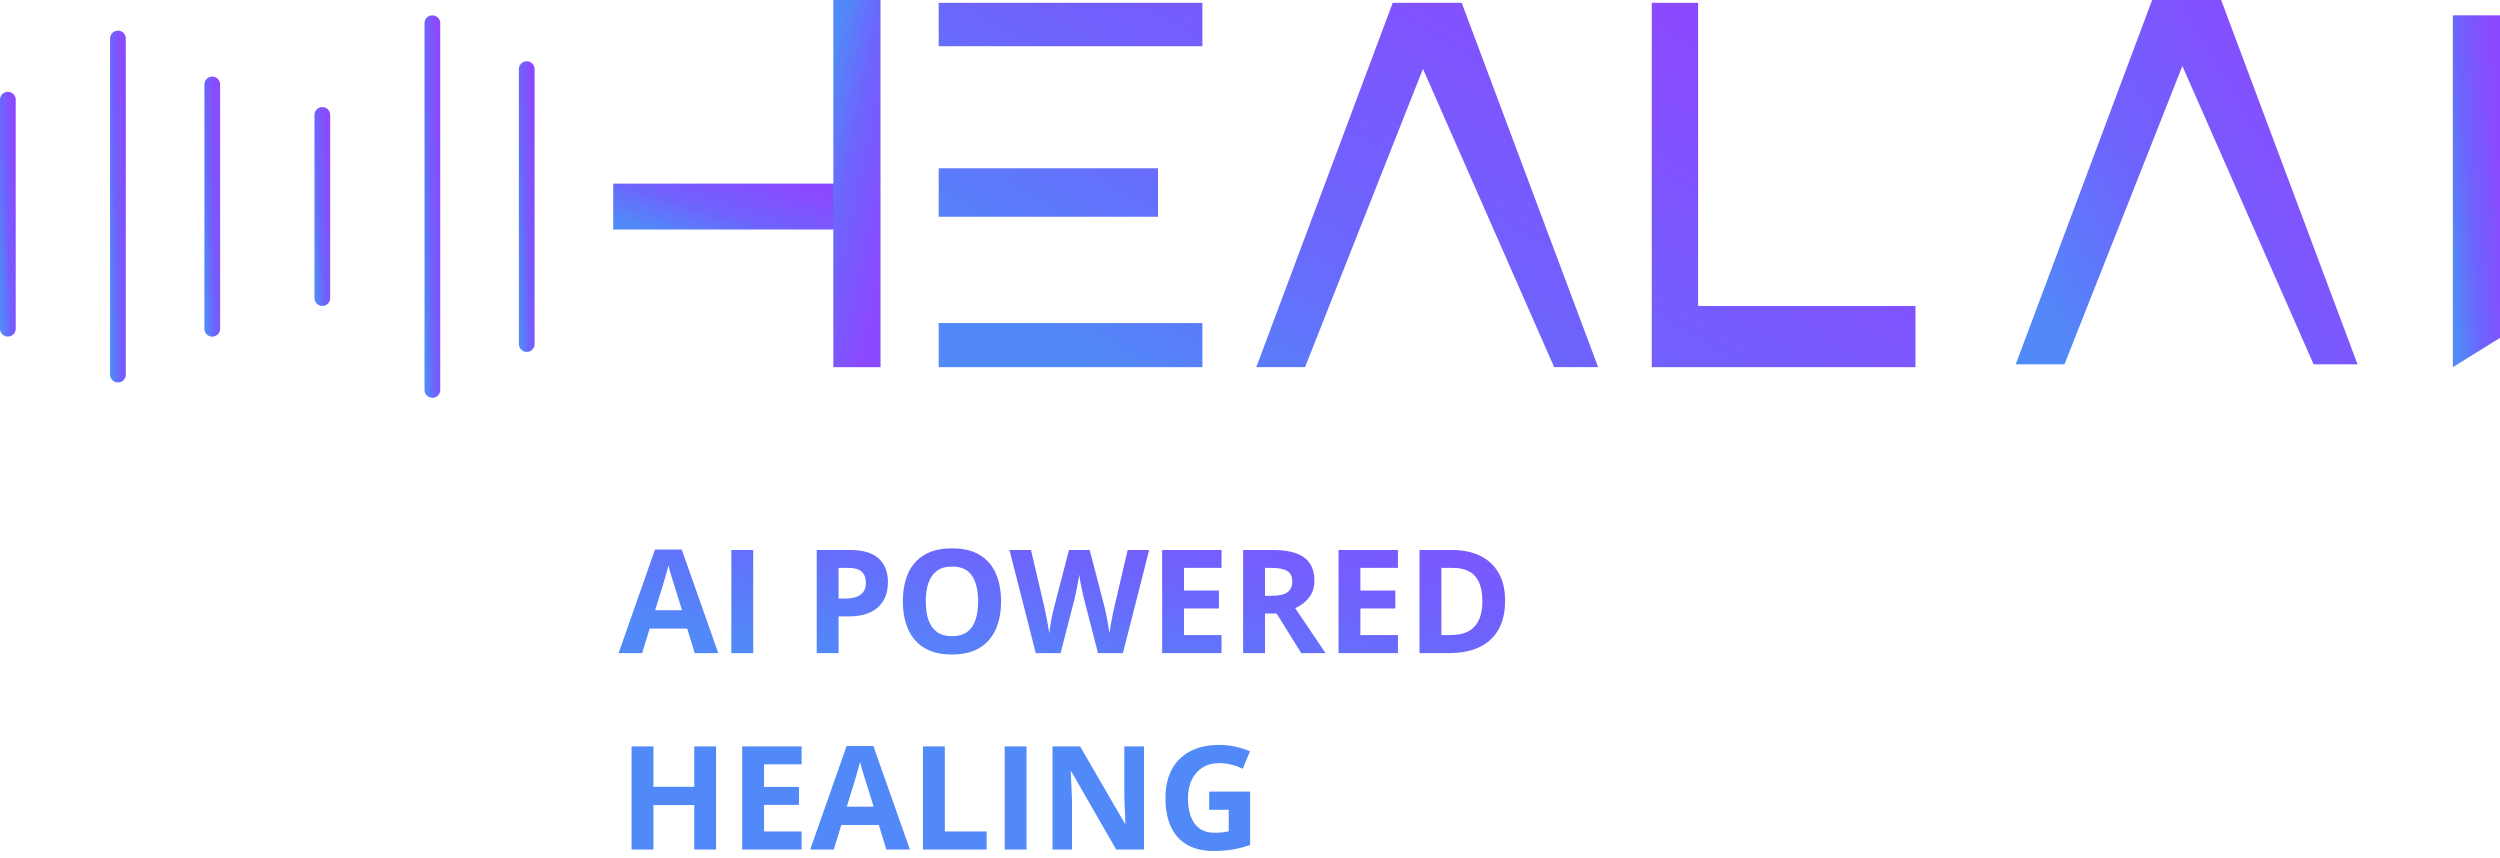
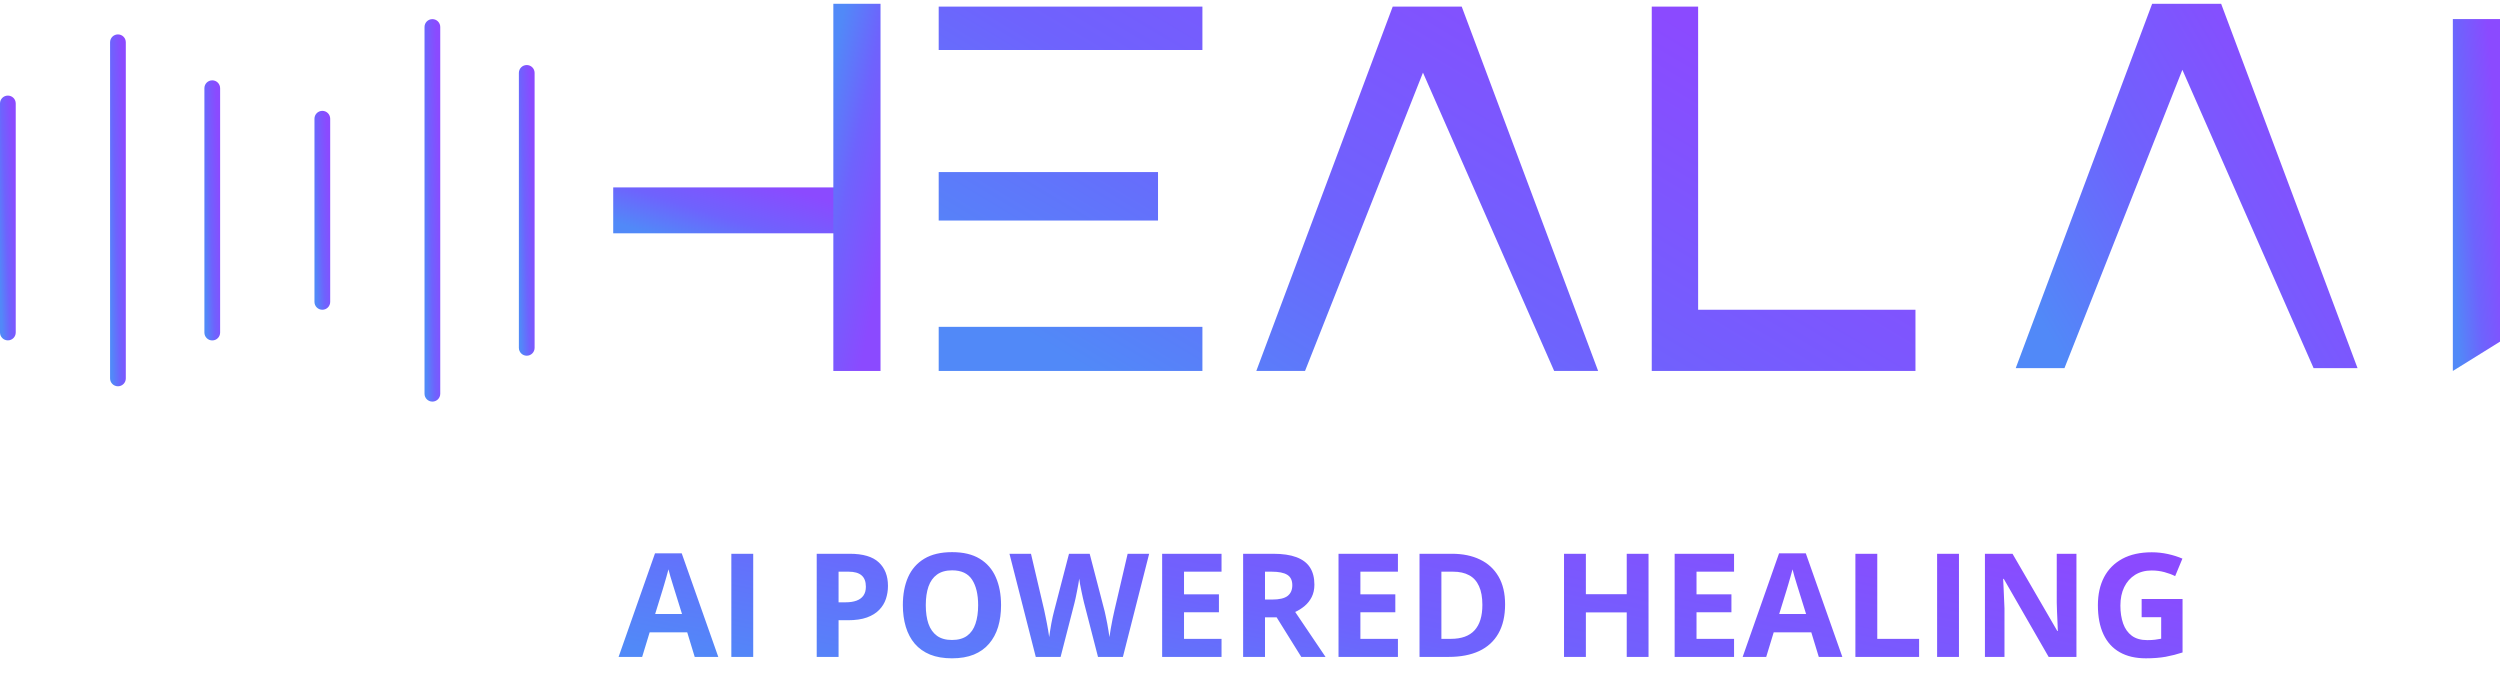
- <svg xmlns="http://www.w3.org/2000/svg" width="140" height="48" viewBox="0 0 140 48" fill="none">
-   <rect y="5.141" width="0.881" height="13.708" rx="0.44" fill="url(#paint0_linear_121_998)" />
-   <rect x="6.164" y="1.715" width="0.881" height="19.705" rx="0.44" fill="url(#paint1_linear_121_998)" />
-   <rect x="11.446" y="4.287" width="0.881" height="14.565" rx="0.44" fill="url(#paint2_linear_121_998)" />
-   <rect x="17.61" y="5.996" width="0.881" height="11.138" rx="0.44" fill="url(#paint3_linear_121_998)" />
-   <rect x="23.773" y="0.859" width="0.881" height="21.419" rx="0.44" fill="url(#paint4_linear_121_998)" />
-   <rect x="29.057" y="3.43" width="0.881" height="16.278" rx="0.44" fill="url(#paint5_linear_121_998)" />
-   <path d="M67.335 20.561H52.567V18.091H67.335V20.561ZM67.335 2.588H52.567V0.158H67.335V2.588ZM64.849 12.138H52.567V9.424H64.849V12.138Z" fill="url(#paint6_linear_121_998)" />
-   <path d="M81.856 0.158L89.495 20.561H87.033L79.686 3.855L73.082 20.561L70.353 20.561L77.992 0.158H81.856Z" fill="url(#paint7_linear_121_998)" />
-   <path d="M95.095 17.134H107.266V20.561H92.498V0.158H95.095V17.134Z" fill="url(#paint8_linear_121_998)" />
-   <path d="M124.384 0L132.022 20.403H129.561L122.213 3.696L115.61 20.403L112.881 20.403L120.52 0H124.384Z" fill="url(#paint9_linear_121_998)" />
-   <path d="M137.359 0.857H140V18.92L137.359 20.562V0.857Z" fill="url(#paint10_linear_121_998)" />
-   <rect x="34.34" y="10.283" width="13.207" height="2.57" fill="url(#paint11_linear_121_998)" />
-   <rect x="49.309" width="20.562" height="2.642" transform="rotate(90 49.3091 0)" fill="url(#paint12_linear_121_998)" />
-   <path d="M38.904 36.575L38.485 35.2H36.38L35.961 36.575H34.641L36.68 30.775H38.177L40.224 36.575H38.904ZM38.193 34.173L37.774 32.829C37.748 32.74 37.712 32.625 37.668 32.486C37.625 32.343 37.582 32.2 37.537 32.055C37.495 31.907 37.461 31.78 37.434 31.672C37.408 31.78 37.371 31.914 37.324 32.075C37.279 32.233 37.236 32.383 37.194 32.525C37.151 32.667 37.121 32.769 37.103 32.829L36.688 34.173H38.193ZM40.955 36.575V30.799H42.18V36.575H40.955ZM47.581 30.799C48.326 30.799 48.87 30.959 49.212 31.281C49.555 31.599 49.726 32.039 49.726 32.6C49.726 32.853 49.688 33.095 49.611 33.327C49.535 33.556 49.41 33.761 49.236 33.94C49.065 34.119 48.836 34.261 48.549 34.366C48.262 34.469 47.907 34.52 47.486 34.52H46.96V36.575H45.736V30.799H47.581ZM47.517 31.802H46.96V33.517H47.363C47.593 33.517 47.791 33.487 47.96 33.426C48.129 33.365 48.259 33.271 48.351 33.142C48.443 33.013 48.489 32.846 48.489 32.644C48.489 32.359 48.41 32.148 48.252 32.011C48.094 31.872 47.849 31.802 47.517 31.802ZM56.059 33.679C56.059 34.124 56.004 34.53 55.894 34.896C55.783 35.259 55.614 35.573 55.388 35.836C55.164 36.099 54.88 36.302 54.534 36.445C54.189 36.584 53.781 36.654 53.31 36.654C52.838 36.654 52.43 36.584 52.085 36.445C51.74 36.302 51.454 36.099 51.227 35.836C51.004 35.573 50.836 35.258 50.726 34.892C50.615 34.526 50.56 34.119 50.56 33.671C50.56 33.073 50.657 32.553 50.852 32.11C51.05 31.665 51.353 31.32 51.761 31.075C52.169 30.83 52.688 30.708 53.318 30.708C53.944 30.708 54.459 30.83 54.862 31.075C55.268 31.32 55.568 31.665 55.763 32.11C55.961 32.556 56.059 33.078 56.059 33.679ZM51.844 33.679C51.844 34.082 51.894 34.43 51.994 34.722C52.097 35.012 52.256 35.236 52.472 35.394C52.688 35.549 52.967 35.627 53.31 35.627C53.657 35.627 53.939 35.549 54.155 35.394C54.371 35.236 54.528 35.012 54.625 34.722C54.725 34.43 54.776 34.082 54.776 33.679C54.776 33.073 54.662 32.596 54.436 32.249C54.209 31.901 53.836 31.727 53.318 31.727C52.972 31.727 52.691 31.806 52.472 31.964C52.256 32.12 52.097 32.343 51.994 32.636C51.894 32.925 51.844 33.273 51.844 33.679ZM64.353 30.799L62.883 36.575H61.488L60.706 33.541C60.69 33.483 60.669 33.394 60.643 33.276C60.616 33.157 60.589 33.028 60.56 32.889C60.531 32.746 60.504 32.613 60.481 32.49C60.46 32.363 60.445 32.263 60.437 32.189C60.429 32.263 60.413 32.362 60.39 32.486C60.369 32.609 60.344 32.741 60.315 32.881C60.288 33.02 60.262 33.151 60.236 33.272C60.209 33.393 60.188 33.485 60.172 33.548L59.394 36.575H58.003L56.53 30.799H57.735L58.474 33.952C58.495 34.046 58.518 34.16 58.545 34.291C58.574 34.423 58.601 34.561 58.628 34.706C58.657 34.848 58.682 34.987 58.703 35.121C58.727 35.253 58.744 35.367 58.754 35.465C58.767 35.365 58.784 35.249 58.806 35.117C58.827 34.983 58.849 34.847 58.873 34.71C58.899 34.571 58.925 34.441 58.952 34.323C58.978 34.204 59.002 34.108 59.023 34.035L59.864 30.799H61.022L61.864 34.035C61.882 34.106 61.903 34.202 61.927 34.323C61.953 34.441 61.98 34.571 62.006 34.71C62.032 34.85 62.056 34.987 62.077 35.121C62.101 35.253 62.118 35.367 62.128 35.465C62.147 35.333 62.172 35.174 62.203 34.987C62.238 34.797 62.273 34.609 62.31 34.422C62.349 34.235 62.384 34.078 62.413 33.952L63.148 30.799H64.353ZM68.406 36.575H65.08V30.799H68.406V31.802H66.305V33.07H68.26V34.074H66.305V35.563H68.406V36.575ZM71.299 30.799C71.823 30.799 72.255 30.862 72.594 30.988C72.937 31.115 73.191 31.306 73.357 31.561C73.523 31.817 73.606 32.139 73.606 32.529C73.606 32.792 73.556 33.023 73.456 33.221C73.356 33.418 73.224 33.585 73.061 33.722C72.897 33.859 72.721 33.971 72.531 34.058L74.23 36.575H72.871L71.492 34.358H70.84V36.575H69.615V30.799H71.299ZM71.212 31.802H70.84V33.363H71.235C71.641 33.363 71.931 33.296 72.105 33.161C72.281 33.024 72.369 32.824 72.369 32.561C72.369 32.287 72.275 32.092 72.085 31.976C71.898 31.86 71.607 31.802 71.212 31.802ZM78.284 36.575H74.957V30.799H78.284V31.802H76.182V33.07H78.138V34.074H76.182V35.563H78.284V36.575ZM84.285 33.631C84.285 34.282 84.16 34.826 83.91 35.263C83.663 35.698 83.303 36.026 82.832 36.247C82.36 36.466 81.793 36.575 81.129 36.575H79.493V30.799H81.306C81.912 30.799 82.438 30.907 82.883 31.123C83.328 31.336 83.673 31.653 83.918 32.075C84.163 32.494 84.285 33.013 84.285 33.631ZM83.013 33.663C83.013 33.236 82.95 32.886 82.824 32.612C82.7 32.336 82.516 32.131 82.27 32C82.028 31.868 81.728 31.802 81.37 31.802H80.718V35.563H81.243C81.841 35.563 82.285 35.404 82.575 35.085C82.867 34.767 83.013 34.293 83.013 33.663ZM40.101 47.575H38.88V45.082H36.593V47.575H35.368V41.799H36.593V44.062H38.88V41.799H40.101V47.575ZM44.89 47.575H41.563V41.799H44.89V42.802H42.788V44.07H44.744V45.074H42.788V46.563H44.89V47.575ZM49.635 47.575L49.216 46.2H47.111L46.692 47.575H45.372L47.411 41.775H48.908L50.955 47.575H49.635ZM48.924 45.173L48.505 43.829C48.479 43.74 48.443 43.625 48.398 43.486C48.356 43.343 48.313 43.2 48.268 43.055C48.226 42.907 48.192 42.78 48.165 42.672C48.139 42.78 48.102 42.914 48.055 43.075C48.01 43.233 47.967 43.383 47.924 43.525C47.882 43.667 47.852 43.769 47.834 43.829L47.419 45.173H48.924ZM51.686 47.575V41.799H52.911V46.563H55.254V47.575H51.686ZM56.261 47.575V41.799H57.486V47.575H56.261ZM64.064 47.575H62.508L59.995 43.205H59.959C59.97 43.387 59.979 43.57 59.987 43.754C59.995 43.939 60.003 44.123 60.011 44.307C60.018 44.489 60.026 44.672 60.034 44.857V47.575H58.94V41.799H60.485L62.994 46.125H63.021C63.016 45.946 63.009 45.768 63.002 45.592C62.994 45.415 62.986 45.239 62.978 45.062C62.972 44.886 62.967 44.709 62.962 44.533V41.799H64.064V47.575ZM67.715 44.331H70.007V47.326C69.704 47.426 69.389 47.507 69.062 47.567C68.736 47.625 68.366 47.654 67.952 47.654C67.378 47.654 66.891 47.541 66.49 47.314C66.09 47.088 65.786 46.753 65.578 46.311C65.369 45.868 65.265 45.324 65.265 44.679C65.265 44.073 65.381 43.549 65.613 43.106C65.847 42.664 66.189 42.321 66.636 42.079C67.087 41.837 67.636 41.716 68.284 41.716C68.59 41.716 68.891 41.748 69.189 41.814C69.486 41.88 69.756 41.966 69.999 42.071L69.592 43.051C69.415 42.962 69.214 42.886 68.987 42.826C68.761 42.765 68.524 42.735 68.276 42.735C67.921 42.735 67.611 42.817 67.348 42.98C67.087 43.143 66.884 43.372 66.739 43.667C66.597 43.96 66.526 44.305 66.526 44.703C66.526 45.079 66.577 45.414 66.68 45.706C66.783 45.996 66.945 46.224 67.166 46.39C67.387 46.553 67.675 46.635 68.031 46.635C68.205 46.635 68.351 46.627 68.47 46.611C68.591 46.593 68.704 46.574 68.809 46.556V45.35H67.715V44.331Z" fill="url(#paint13_linear_121_998)" />
+ <svg xmlns="http://www.w3.org/2000/svg" width="140" height="39" viewBox="0 0 140 39" fill="none">
+   <rect y="5.353" width="0.881" height="13.708" rx="0.44" fill="url(#paint0_linear_121_998)" />
+   <rect x="6.164" y="1.927" width="0.881" height="19.705" rx="0.44" fill="url(#paint1_linear_121_998)" />
+   <rect x="11.446" y="4.499" width="0.881" height="14.565" rx="0.44" fill="url(#paint2_linear_121_998)" />
+   <rect x="17.61" y="6.208" width="0.881" height="11.138" rx="0.44" fill="url(#paint3_linear_121_998)" />
+   <rect x="23.773" y="1.071" width="0.881" height="21.419" rx="0.44" fill="url(#paint4_linear_121_998)" />
+   <rect x="29.057" y="3.642" width="0.881" height="16.278" rx="0.44" fill="url(#paint5_linear_121_998)" />
+   <path d="M67.335 20.773H52.567V18.303H67.335V20.773ZM67.335 2.8H52.567V0.37H67.335V2.8ZM64.849 12.35H52.567V9.636H64.849V12.35Z" fill="url(#paint6_linear_121_998)" />
+   <path d="M81.856 0.37L89.495 20.773H87.033L79.686 4.067L73.082 20.773L70.353 20.773L77.992 0.37H81.856Z" fill="url(#paint7_linear_121_998)" />
+   <path d="M95.095 17.346H107.266V20.773H92.498V0.37H95.095V17.346Z" fill="url(#paint8_linear_121_998)" />
+   <path d="M124.384 0.212L132.022 20.615H129.561L122.213 3.909L115.61 20.615L112.881 20.615L120.52 0.212H124.384Z" fill="url(#paint9_linear_121_998)" />
+   <path d="M137.359 1.069H140V19.132L137.359 20.774V1.069Z" fill="url(#paint10_linear_121_998)" />
+   <rect x="34.34" y="10.495" width="13.207" height="2.57" fill="url(#paint11_linear_121_998)" />
+   <rect x="49.309" y="0.212" width="20.562" height="2.642" transform="rotate(90 49.3091 0.212036)" fill="url(#paint12_linear_121_998)" />
+   <path d="M38.904 36.787L38.485 35.412H36.38L35.961 36.787H34.641L36.68 30.987H38.177L40.224 36.787H38.904ZM38.193 34.385L37.774 33.041C37.748 32.952 37.712 32.837 37.668 32.698C37.625 32.556 37.582 32.412 37.537 32.267C37.495 32.12 37.461 31.992 37.434 31.884C37.408 31.992 37.371 32.126 37.324 32.287C37.279 32.445 37.236 32.595 37.194 32.737C37.151 32.879 37.121 32.981 37.103 33.041L36.688 34.385H38.193ZM40.955 36.787V31.011H42.18V36.787H40.955ZM47.581 31.011C48.326 31.011 48.87 31.171 49.212 31.493C49.555 31.811 49.726 32.251 49.726 32.812C49.726 33.065 49.688 33.307 49.611 33.539C49.535 33.768 49.41 33.973 49.236 34.152C49.065 34.331 48.836 34.473 48.549 34.578C48.262 34.681 47.907 34.733 47.486 34.733H46.96V36.787H45.736V31.011H47.581ZM47.517 32.014H46.96V33.729H47.363C47.593 33.729 47.791 33.699 47.96 33.638C48.129 33.578 48.259 33.483 48.351 33.354C48.443 33.224 48.489 33.059 48.489 32.856C48.489 32.571 48.41 32.361 48.252 32.224C48.094 32.084 47.849 32.014 47.517 32.014ZM56.059 33.891C56.059 34.336 56.004 34.742 55.894 35.108C55.783 35.471 55.614 35.785 55.388 36.048C55.164 36.312 54.88 36.514 54.534 36.657C54.189 36.796 53.781 36.866 53.31 36.866C52.838 36.866 52.43 36.796 52.085 36.657C51.74 36.514 51.454 36.312 51.227 36.048C51.004 35.785 50.836 35.47 50.726 35.104C50.615 34.738 50.56 34.331 50.56 33.883C50.56 33.285 50.657 32.765 50.852 32.322C51.05 31.877 51.353 31.532 51.761 31.287C52.169 31.042 52.688 30.92 53.318 30.92C53.944 30.92 54.459 31.042 54.862 31.287C55.268 31.532 55.568 31.877 55.763 32.322C55.961 32.767 56.059 33.29 56.059 33.891ZM51.844 33.891C51.844 34.294 51.894 34.642 51.994 34.934C52.097 35.224 52.256 35.448 52.472 35.606C52.688 35.761 52.967 35.839 53.31 35.839C53.657 35.839 53.939 35.761 54.155 35.606C54.371 35.448 54.528 35.224 54.625 34.934C54.725 34.642 54.776 34.294 54.776 33.891C54.776 33.285 54.662 32.808 54.436 32.461C54.209 32.113 53.836 31.939 53.318 31.939C52.972 31.939 52.691 32.018 52.472 32.176C52.256 32.332 52.097 32.556 51.994 32.848C51.894 33.138 51.844 33.485 51.844 33.891ZM64.353 31.011L62.883 36.787H61.488L60.706 33.753C60.69 33.695 60.669 33.606 60.643 33.488C60.616 33.369 60.589 33.24 60.56 33.101C60.531 32.959 60.504 32.825 60.481 32.702C60.46 32.575 60.445 32.475 60.437 32.401C60.429 32.475 60.413 32.574 60.39 32.698C60.369 32.822 60.344 32.953 60.315 33.093C60.288 33.232 60.262 33.363 60.236 33.484C60.209 33.605 60.188 33.697 60.172 33.761L59.394 36.787H58.003L56.53 31.011H57.735L58.474 34.163C58.495 34.258 58.518 34.372 58.545 34.503C58.574 34.635 58.601 34.773 58.628 34.918C58.657 35.06 58.682 35.199 58.703 35.333C58.727 35.465 58.744 35.579 58.754 35.677C58.767 35.577 58.784 35.461 58.806 35.329C58.827 35.195 58.849 35.059 58.873 34.922C58.899 34.782 58.925 34.653 58.952 34.535C58.978 34.416 59.002 34.32 59.023 34.246L59.864 31.011H61.022L61.864 34.246C61.882 34.318 61.903 34.414 61.927 34.535C61.953 34.653 61.98 34.782 62.006 34.922C62.032 35.062 62.056 35.199 62.077 35.333C62.101 35.465 62.118 35.579 62.128 35.677C62.147 35.545 62.172 35.386 62.203 35.199C62.238 35.009 62.273 34.821 62.31 34.634C62.349 34.447 62.384 34.29 62.413 34.163L63.148 31.011H64.353ZM68.406 36.787H65.08V31.011H68.406V32.014H66.305V33.282H68.26V34.286H66.305V35.776H68.406V36.787ZM71.299 31.011C71.823 31.011 72.255 31.074 72.594 31.2C72.937 31.327 73.191 31.518 73.357 31.773C73.523 32.029 73.606 32.351 73.606 32.741C73.606 33.005 73.556 33.235 73.456 33.433C73.356 33.63 73.224 33.797 73.061 33.934C72.897 34.071 72.721 34.183 72.531 34.27L74.23 36.787H72.871L71.492 34.571H70.84V36.787H69.615V31.011H71.299ZM71.212 32.014H70.84V33.575H71.235C71.641 33.575 71.931 33.508 72.105 33.373C72.281 33.236 72.369 33.036 72.369 32.773C72.369 32.499 72.275 32.304 72.085 32.188C71.898 32.072 71.607 32.014 71.212 32.014ZM78.284 36.787H74.957V31.011H78.284V32.014H76.182V33.282H78.138V34.286H76.182V35.776H78.284V36.787ZM84.285 33.843C84.285 34.494 84.16 35.038 83.91 35.475C83.663 35.91 83.303 36.238 82.832 36.459C82.36 36.678 81.793 36.787 81.129 36.787H79.493V31.011H81.306C81.912 31.011 82.438 31.119 82.883 31.335C83.328 31.548 83.673 31.865 83.918 32.287C84.163 32.706 84.285 33.224 84.285 33.843ZM83.013 33.875C83.013 33.448 82.95 33.098 82.824 32.824C82.7 32.548 82.516 32.343 82.27 32.212C82.028 32.08 81.728 32.014 81.37 32.014H80.718V35.776H81.243C81.841 35.776 82.285 35.616 82.575 35.297C82.867 34.979 83.013 34.505 83.013 33.875ZM92.318 36.787H91.097V34.294H88.809V36.787H87.585V31.011H88.809V33.275H91.097V31.011H92.318V36.787ZM97.107 36.787H93.78V31.011H97.107V32.014H95.005V33.282H96.96V34.286H95.005V35.776H97.107V36.787ZM101.852 36.787L101.433 35.412H99.327L98.908 36.787H97.589L99.627 30.987H101.125L103.171 36.787H101.852ZM101.141 34.385L100.722 33.041C100.695 32.952 100.66 32.837 100.615 32.698C100.573 32.556 100.529 32.412 100.485 32.267C100.443 32.12 100.408 31.992 100.382 31.884C100.356 31.992 100.319 32.126 100.271 32.287C100.227 32.445 100.183 32.595 100.141 32.737C100.099 32.879 100.069 32.981 100.05 33.041L99.635 34.385H101.141ZM103.902 36.787V31.011H105.127V35.776H107.47V36.787H103.902ZM108.478 36.787V31.011H109.702V36.787H108.478ZM116.281 36.787H114.724L112.211 32.417H112.176C112.186 32.599 112.195 32.782 112.203 32.966C112.211 33.151 112.219 33.335 112.227 33.52C112.235 33.701 112.243 33.884 112.251 34.069V36.787H111.156V31.011H112.701L115.21 35.337H115.238C115.232 35.158 115.226 34.98 115.218 34.804C115.21 34.627 115.202 34.451 115.194 34.274C115.189 34.098 115.184 33.921 115.178 33.745V31.011H116.281V36.787ZM119.932 33.543H122.223V36.538C121.92 36.638 121.605 36.718 121.279 36.779C120.952 36.837 120.582 36.866 120.169 36.866C119.594 36.866 119.107 36.753 118.707 36.526C118.306 36.3 118.002 35.965 117.794 35.523C117.586 35.08 117.482 34.536 117.482 33.891C117.482 33.285 117.598 32.761 117.83 32.318C118.064 31.876 118.405 31.534 118.853 31.291C119.303 31.049 119.853 30.928 120.5 30.928C120.806 30.928 121.108 30.961 121.405 31.026C121.703 31.092 121.973 31.178 122.215 31.283L121.808 32.263C121.632 32.173 121.43 32.099 121.204 32.038C120.977 31.977 120.74 31.947 120.493 31.947C120.137 31.947 119.828 32.029 119.564 32.192C119.303 32.355 119.101 32.584 118.956 32.879C118.813 33.172 118.742 33.517 118.742 33.915C118.742 34.291 118.794 34.626 118.896 34.918C118.999 35.208 119.161 35.436 119.382 35.602C119.604 35.765 119.892 35.847 120.248 35.847C120.421 35.847 120.568 35.839 120.686 35.823C120.807 35.804 120.921 35.786 121.026 35.768V34.563H119.932V33.543Z" fill="url(#paint13_linear_121_998)" />
  <defs>
-     <linearGradient id="paint0_linear_121_998" x1="6.56025e-09" y1="18.849" x2="1.427" y2="18.792" gradientUnits="userSpaceOnUse">
+     <linearGradient id="paint0_linear_121_998" x1="6.56025e-09" y1="19.061" x2="1.427" y2="19.004" gradientUnits="userSpaceOnUse">
      <stop offset="0.095" stop-color="#5189F8" />
      <stop offset="0.418" stop-color="#6E63FD" />
      <stop offset="0.835" stop-color="#8B4AFF" />
    </linearGradient>
-     <linearGradient id="paint1_linear_121_998" x1="6.164" y1="21.42" x2="7.591" y2="21.38" gradientUnits="userSpaceOnUse">
+     <linearGradient id="paint1_linear_121_998" x1="6.164" y1="21.632" x2="7.591" y2="21.592" gradientUnits="userSpaceOnUse">
      <stop offset="0.095" stop-color="#5189F8" />
      <stop offset="0.418" stop-color="#6E63FD" />
      <stop offset="0.835" stop-color="#8B4AFF" />
    </linearGradient>
-     <linearGradient id="paint2_linear_121_998" x1="11.446" y1="18.852" x2="12.873" y2="18.798" gradientUnits="userSpaceOnUse">
+     <linearGradient id="paint2_linear_121_998" x1="11.446" y1="19.064" x2="12.873" y2="19.01" gradientUnits="userSpaceOnUse">
      <stop offset="0.095" stop-color="#5189F8" />
      <stop offset="0.418" stop-color="#6E63FD" />
      <stop offset="0.835" stop-color="#8B4AFF" />
    </linearGradient>
-     <linearGradient id="paint3_linear_121_998" x1="17.61" y1="17.134" x2="19.035" y2="17.064" gradientUnits="userSpaceOnUse">
+     <linearGradient id="paint3_linear_121_998" x1="17.61" y1="17.346" x2="19.035" y2="17.276" gradientUnits="userSpaceOnUse">
      <stop offset="0.095" stop-color="#5189F8" />
      <stop offset="0.418" stop-color="#6E63FD" />
      <stop offset="0.835" stop-color="#8B4AFF" />
    </linearGradient>
-     <linearGradient id="paint4_linear_121_998" x1="23.773" y1="22.278" x2="25.201" y2="22.241" gradientUnits="userSpaceOnUse">
+     <linearGradient id="paint4_linear_121_998" x1="23.773" y1="22.49" x2="25.201" y2="22.453" gradientUnits="userSpaceOnUse">
      <stop offset="0.095" stop-color="#5189F8" />
      <stop offset="0.418" stop-color="#6E63FD" />
      <stop offset="0.835" stop-color="#8B4AFF" />
    </linearGradient>
-     <linearGradient id="paint5_linear_121_998" x1="29.057" y1="19.708" x2="30.484" y2="19.66" gradientUnits="userSpaceOnUse">
+     <linearGradient id="paint5_linear_121_998" x1="29.057" y1="19.92" x2="30.484" y2="19.872" gradientUnits="userSpaceOnUse">
      <stop offset="0.095" stop-color="#5189F8" />
      <stop offset="0.418" stop-color="#6E63FD" />
      <stop offset="0.835" stop-color="#8B4AFF" />
    </linearGradient>
-     <linearGradient id="paint6_linear_121_998" x1="52.567" y1="20.561" x2="75.999" y2="-18.566" gradientUnits="userSpaceOnUse">
+     <linearGradient id="paint6_linear_121_998" x1="52.567" y1="20.773" x2="75.999" y2="-18.354" gradientUnits="userSpaceOnUse">
      <stop offset="0.095" stop-color="#5189F8" />
      <stop offset="0.418" stop-color="#6E63FD" />
      <stop offset="0.835" stop-color="#8B4AFF" />
    </linearGradient>
-     <linearGradient id="paint7_linear_121_998" x1="52.567" y1="20.561" x2="75.999" y2="-18.566" gradientUnits="userSpaceOnUse">
+     <linearGradient id="paint7_linear_121_998" x1="52.567" y1="20.773" x2="75.999" y2="-18.354" gradientUnits="userSpaceOnUse">
      <stop offset="0.095" stop-color="#5189F8" />
      <stop offset="0.418" stop-color="#6E63FD" />
      <stop offset="0.835" stop-color="#8B4AFF" />
    </linearGradient>
-     <linearGradient id="paint8_linear_121_998" x1="52.567" y1="20.561" x2="75.999" y2="-18.566" gradientUnits="userSpaceOnUse">
+     <linearGradient id="paint8_linear_121_998" x1="52.567" y1="20.773" x2="75.999" y2="-18.354" gradientUnits="userSpaceOnUse">
      <stop offset="0.095" stop-color="#5189F8" />
      <stop offset="0.418" stop-color="#6E63FD" />
      <stop offset="0.835" stop-color="#8B4AFF" />
    </linearGradient>
-     <linearGradient id="paint9_linear_121_998" x1="112.881" y1="20.403" x2="136.038" y2="6.871" gradientUnits="userSpaceOnUse">
+     <linearGradient id="paint9_linear_121_998" x1="112.881" y1="20.615" x2="136.038" y2="7.083" gradientUnits="userSpaceOnUse">
      <stop offset="0.095" stop-color="#5189F8" />
      <stop offset="0.418" stop-color="#6E63FD" />
      <stop offset="0.835" stop-color="#8B4AFF" />
    </linearGradient>
-     <linearGradient id="paint10_linear_121_998" x1="137.359" y1="20.562" x2="141.616" y2="20.207" gradientUnits="userSpaceOnUse">
+     <linearGradient id="paint10_linear_121_998" x1="137.359" y1="20.774" x2="141.616" y2="20.419" gradientUnits="userSpaceOnUse">
      <stop offset="0.095" stop-color="#5189F8" />
      <stop offset="0.418" stop-color="#6E63FD" />
      <stop offset="0.835" stop-color="#8B4AFF" />
    </linearGradient>
-     <linearGradient id="paint11_linear_121_998" x1="34.34" y1="12.854" x2="36.246" y2="6.753" gradientUnits="userSpaceOnUse">
+     <linearGradient id="paint11_linear_121_998" x1="34.34" y1="13.066" x2="36.246" y2="6.965" gradientUnits="userSpaceOnUse">
      <stop offset="0.095" stop-color="#5189F8" />
      <stop offset="0.418" stop-color="#6E63FD" />
      <stop offset="0.835" stop-color="#8B4AFF" />
    </linearGradient>
-     <linearGradient id="paint12_linear_121_998" x1="49.309" y1="2.642" x2="50.671" y2="-3.96" gradientUnits="userSpaceOnUse">
+     <linearGradient id="paint12_linear_121_998" x1="49.309" y1="2.854" x2="50.671" y2="-3.748" gradientUnits="userSpaceOnUse">
      <stop offset="0.095" stop-color="#5189F8" />
      <stop offset="0.418" stop-color="#6E63FD" />
      <stop offset="0.835" stop-color="#8B4AFF" />
    </linearGradient>
-     <linearGradient id="paint13_linear_121_998" x1="34.641" y1="36.999" x2="38.985" y2="13.239" gradientUnits="userSpaceOnUse">
+     <linearGradient id="paint13_linear_121_998" x1="34.641" y1="38.787" x2="40.113" y2="11.212" gradientUnits="userSpaceOnUse">
      <stop offset="0.095" stop-color="#5189F8" />
      <stop offset="0.418" stop-color="#6E63FD" />
      <stop offset="0.835" stop-color="#8B4AFF" />
    </linearGradient>
  </defs>
</svg>
